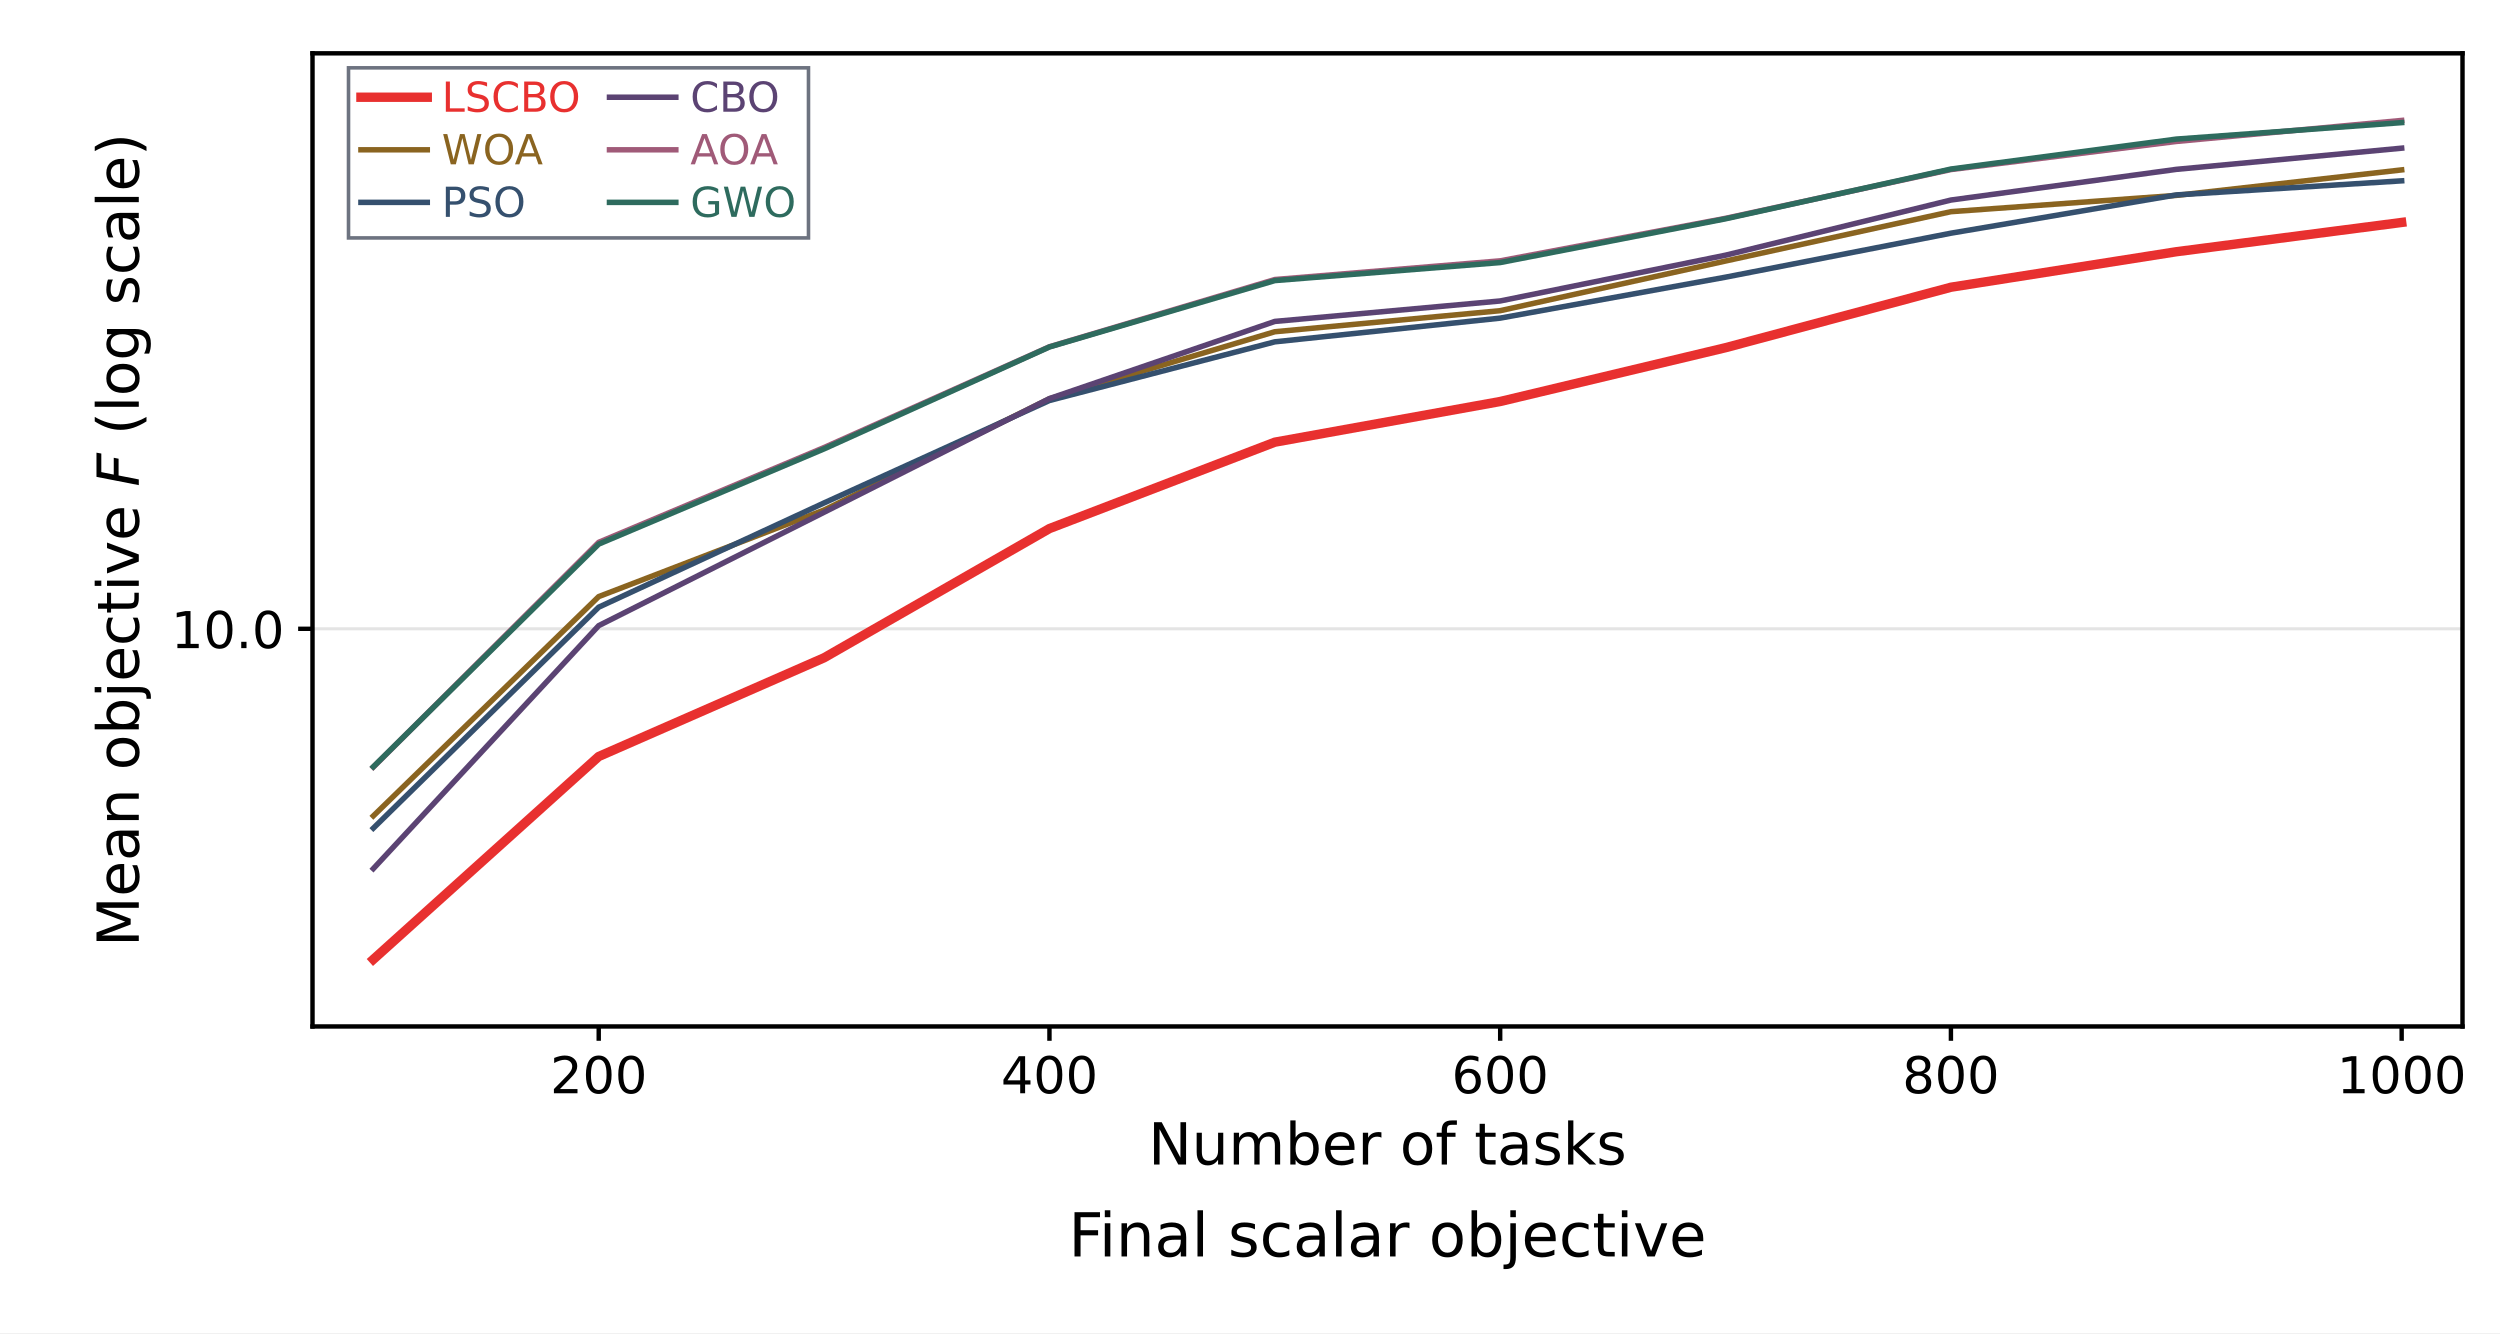
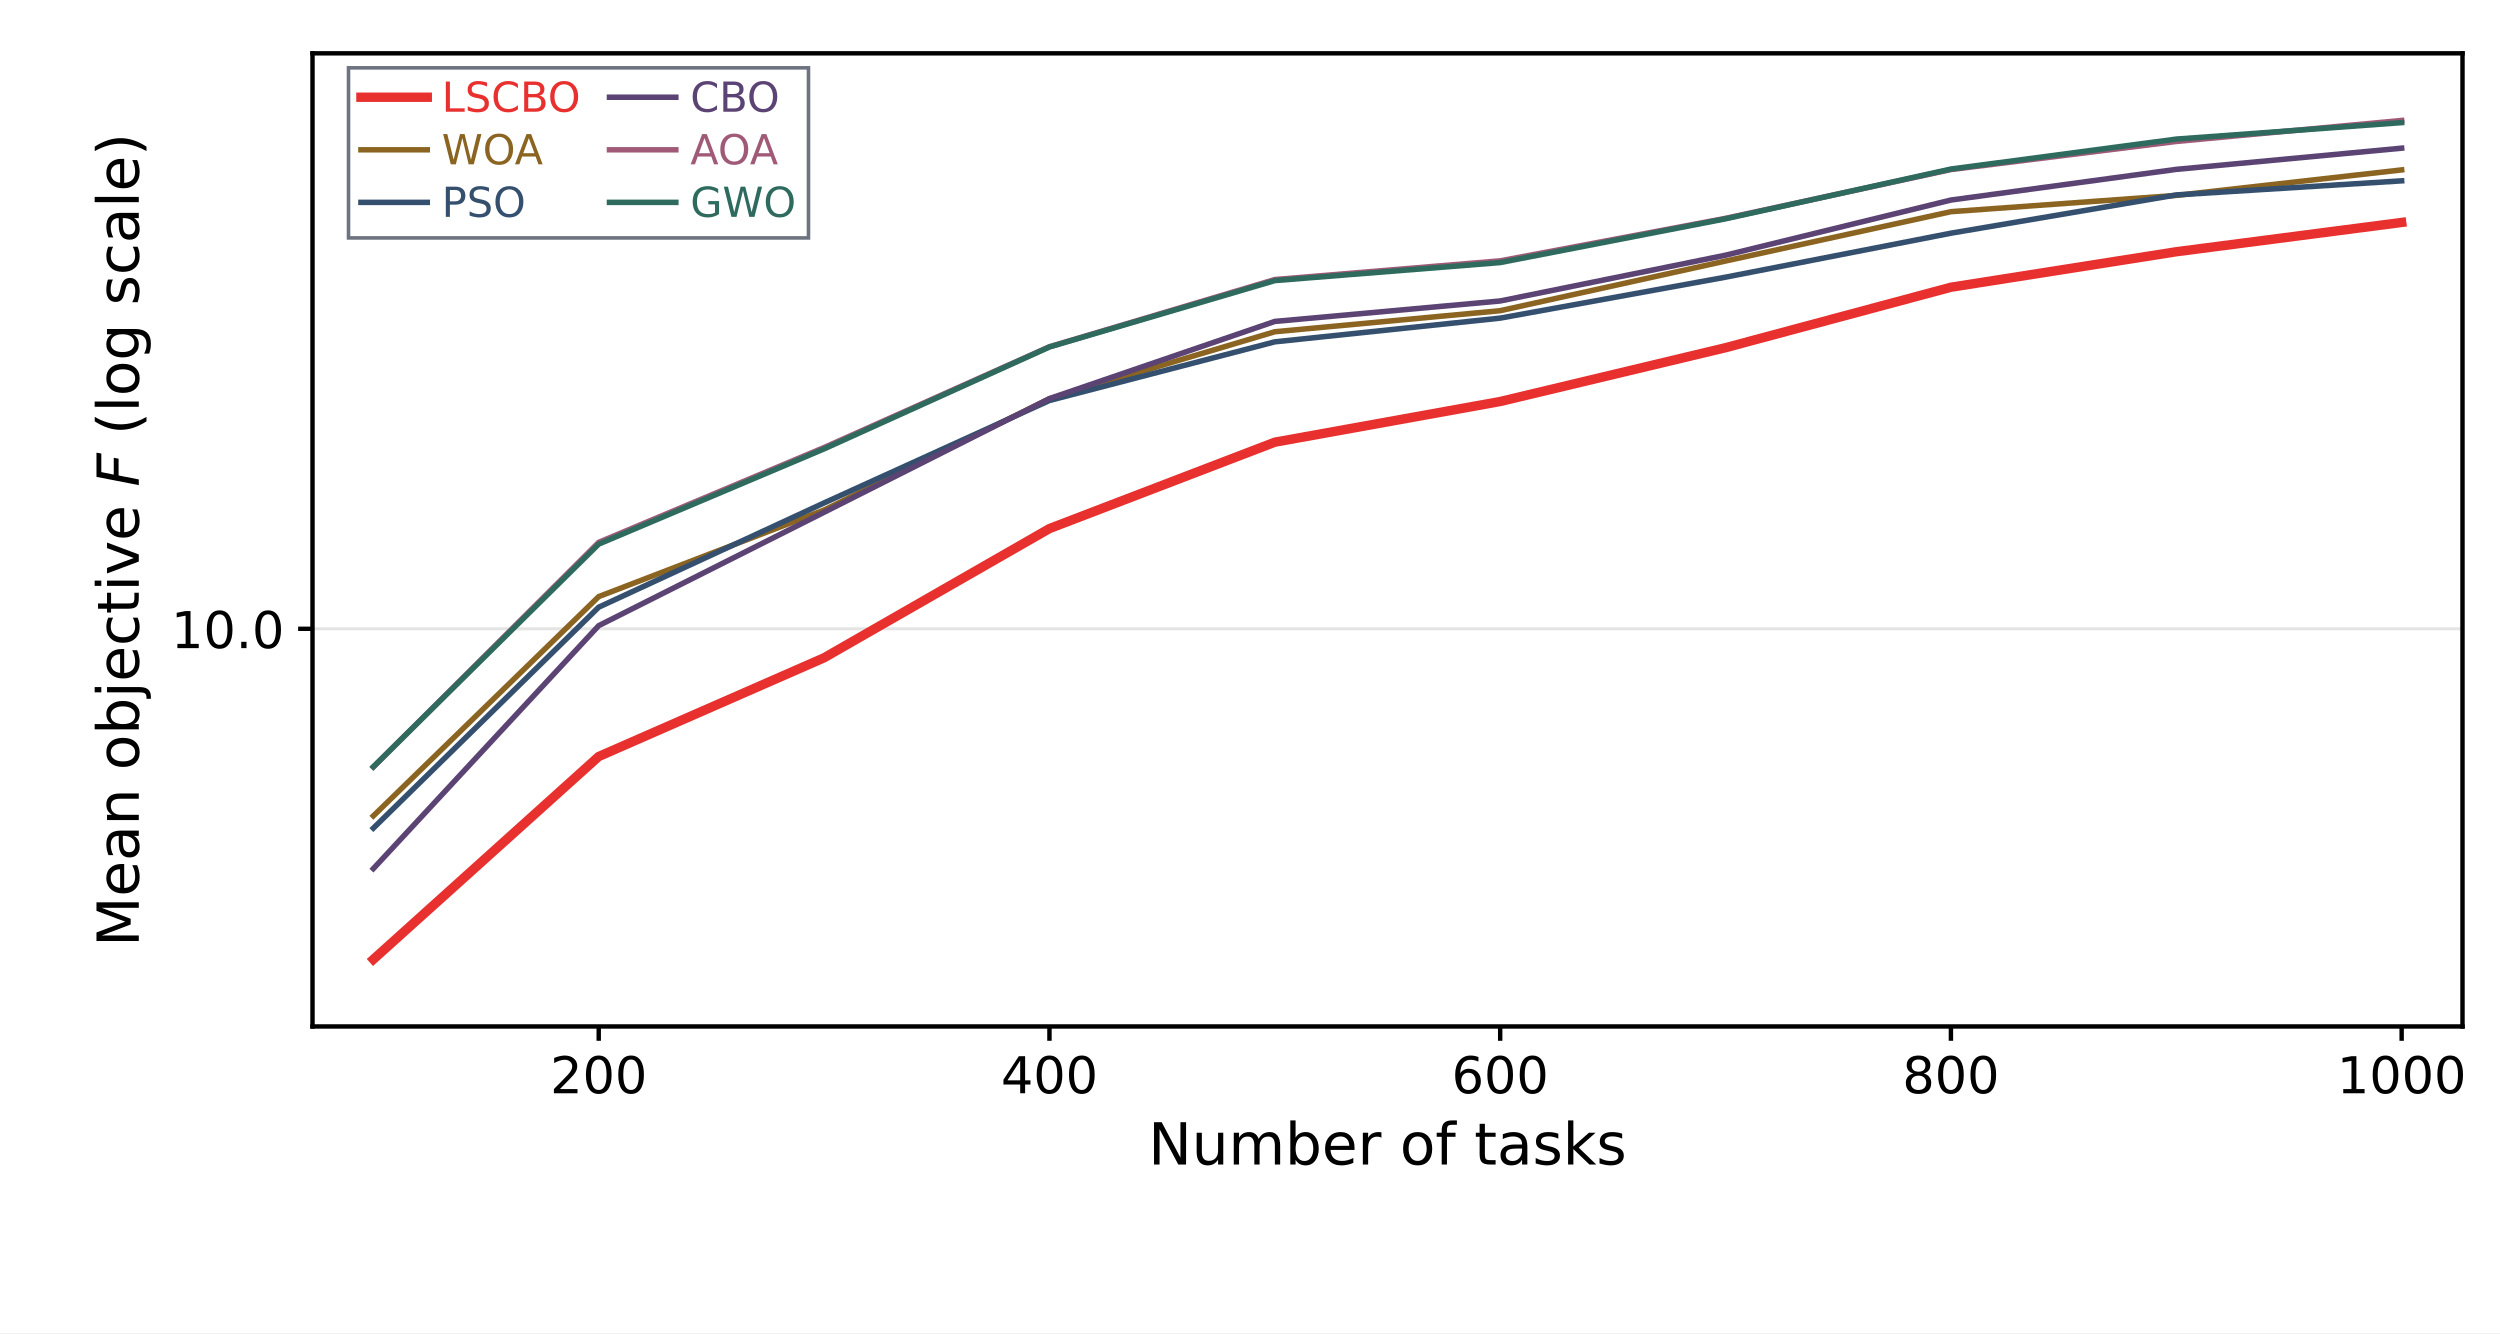
<svg xmlns="http://www.w3.org/2000/svg" xmlns:xlink="http://www.w3.org/1999/xlink" width="452.341pt" height="241.2pt" viewBox="0 0 452.341 241.2" version="1.1">
  <defs>
    <style type="text/css">*{stroke-linejoin: round; stroke-linecap: butt}</style>
  </defs>
  <g id="figure_1">
    <g id="patch_1">
      <path d="M 0 241.2  L 452.341 241.2  L 452.341 0  L 0 0  z " style="fill: #ffffff" />
    </g>
    <g id="axes_1">
      <g id="patch_2">
        <path d="M 56.543 185.724  L 445.556 185.724  L 445.556 9.648  L 56.543 9.648  z " style="fill: #ffffff" />
      </g>
      <g id="matplotlib.axis_1">
        <g id="xtick_1">
          <g id="line2d_1">
            <defs>
-               <path id="m7debd00973" d="M 0 0  L 0 2.6  " style="stroke: #000000; stroke-width: 0.8" />
+               <path id="m77240b074d" d="M 0 0  L 0 2.6  " style="stroke: #000000; stroke-width: 0.8" />
            </defs>
            <g>
-               <use xlink:href="#m7debd00973" x="108.33" y="185.724" style="stroke: #000000; stroke-width: 0.8" />
+               <use xlink:href="#m77240b074d" x="108.33" y="185.724" style="stroke: #000000; stroke-width: 0.8" />
            </g>
          </g>
          <g id="text_1">
            <text style="font-size: 9.2px; font-family: 'DejaVu Sans'; text-anchor: middle" x="108.33" y="197.815" transform="rotate(-0 108.3296 197.8146)">200</text>
          </g>
        </g>
        <g id="xtick_2">
          <g id="line2d_2">
            <g>
-               <use xlink:href="#m7debd00973" x="189.884" y="185.724" style="stroke: #000000; stroke-width: 0.8" />
+               <use xlink:href="#m77240b074d" x="189.884" y="185.724" style="stroke: #000000; stroke-width: 0.8" />
            </g>
          </g>
          <g id="text_2">
            <text style="font-size: 9.2px; font-family: 'DejaVu Sans'; text-anchor: middle" x="189.884" y="197.815" transform="rotate(-0 189.8838 197.8146)">400</text>
          </g>
        </g>
        <g id="xtick_3">
          <g id="line2d_3">
            <g>
-               <use xlink:href="#m7debd00973" x="271.438" y="185.724" style="stroke: #000000; stroke-width: 0.8" />
+               <use xlink:href="#m77240b074d" x="271.438" y="185.724" style="stroke: #000000; stroke-width: 0.8" />
            </g>
          </g>
          <g id="text_3">
            <text style="font-size: 9.2px; font-family: 'DejaVu Sans'; text-anchor: middle" x="271.438" y="197.815" transform="rotate(-0 271.438 197.8146)">600</text>
          </g>
        </g>
        <g id="xtick_4">
          <g id="line2d_4">
            <g>
-               <use xlink:href="#m7debd00973" x="352.992" y="185.724" style="stroke: #000000; stroke-width: 0.8" />
+               <use xlink:href="#m77240b074d" x="352.992" y="185.724" style="stroke: #000000; stroke-width: 0.8" />
            </g>
          </g>
          <g id="text_4">
            <text style="font-size: 9.2px; font-family: 'DejaVu Sans'; text-anchor: middle" x="352.992" y="197.815" transform="rotate(-0 352.9923 197.8146)">800</text>
          </g>
        </g>
        <g id="xtick_5">
          <g id="line2d_5">
            <g>
-               <use xlink:href="#m7debd00973" x="434.546" y="185.724" style="stroke: #000000; stroke-width: 0.8" />
+               <use xlink:href="#m77240b074d" x="434.546" y="185.724" style="stroke: #000000; stroke-width: 0.8" />
            </g>
          </g>
          <g id="text_5">
            <text style="font-size: 9.2px; font-family: 'DejaVu Sans'; text-anchor: middle" x="434.546" y="197.815" transform="rotate(-0 434.5465 197.8146)">1000</text>
          </g>
        </g>
        <g id="text_6">
          <text style="font-size: 10.5px; font-family: 'DejaVu Sans'; text-anchor: middle" x="251.049" y="210.706" transform="rotate(-0 251.0495 210.7062)">Number of tasks</text>
        </g>
      </g>
      <g id="matplotlib.axis_2">
        <g id="ytick_1">
          <g id="line2d_6">
-             <path d="M 56.543 113.771  L 445.556 113.771  " clip-path="url(#p8a0b2988ed)" style="fill: none; stroke: #e4e4e4; stroke-width: 0.55; stroke-linecap: square" />
+             <path d="M 56.543 113.771  L 445.556 113.771  " clip-path="url(#p49bac24dd5)" style="fill: none; stroke: #e4e4e4; stroke-width: 0.55; stroke-linecap: square" />
          </g>
          <g id="line2d_7">
            <defs>
-               <path id="ma3394af728" d="M 0 0  L -2.6 0  " style="stroke: #000000; stroke-width: 0.8" />
+               <path id="m34b069332b" d="M 0 0  L -2.6 0  " style="stroke: #000000; stroke-width: 0.8" />
            </defs>
            <g>
-               <use xlink:href="#ma3394af728" x="56.543" y="113.771" style="stroke: #000000; stroke-width: 0.8" />
+               <use xlink:href="#m34b069332b" x="56.543" y="113.771" style="stroke: #000000; stroke-width: 0.8" />
            </g>
          </g>
          <g id="text_7">
            <text style="font-size: 9.2px; font-family: 'DejaVu Sans'; text-anchor: end" x="51.443" y="117.267" transform="rotate(-0 51.44268 117.2665)">10.0</text>
          </g>
        </g>
        <g id="text_8">
          <g transform="translate(25.7533 171.291) rotate(-90)">
            <text>
              <tspan x="0" y="-0.641" style="font-size: 10.5px; font-family: 'DejaVu Sans'">M</tspan>
              <tspan x="9.059" y="-0.641" style="font-size: 10.5px; font-family: 'DejaVu Sans'">e</tspan>
              <tspan x="15.519" y="-0.641" style="font-size: 10.5px; font-family: 'DejaVu Sans'">a</tspan>
              <tspan x="21.954" y="-0.641" style="font-size: 10.5px; font-family: 'DejaVu Sans'">n</tspan>
              <tspan x="28.608" y="-0.641" style="font-size: 10.5px; font-family: 'DejaVu Sans'"> </tspan>
              <tspan x="31.946" y="-0.641" style="font-size: 10.5px; font-family: 'DejaVu Sans'">o</tspan>
              <tspan x="38.37" y="-0.641" style="font-size: 10.5px; font-family: 'DejaVu Sans'">b</tspan>
              <tspan x="45.035" y="-0.641" style="font-size: 10.5px; font-family: 'DejaVu Sans'">j</tspan>
              <tspan x="47.952" y="-0.641" style="font-size: 10.5px; font-family: 'DejaVu Sans'">e</tspan>
              <tspan x="54.412" y="-0.641" style="font-size: 10.5px; font-family: 'DejaVu Sans'">c</tspan>
              <tspan x="60.185" y="-0.641" style="font-size: 10.5px; font-family: 'DejaVu Sans'">t</tspan>
              <tspan x="64.302" y="-0.641" style="font-size: 10.5px; font-family: 'DejaVu Sans'">i</tspan>
              <tspan x="67.219" y="-0.641" style="font-size: 10.5px; font-family: 'DejaVu Sans'">v</tspan>
              <tspan x="73.433" y="-0.641" style="font-size: 10.5px; font-family: 'DejaVu Sans'">e</tspan>
              <tspan x="79.893" y="-0.641" style="font-size: 10.5px; font-family: 'DejaVu Sans'"> </tspan>
              <tspan x="89.271" y="-0.641" style="font-size: 10.5px; font-family: 'DejaVu Sans'"> </tspan>
              <tspan x="92.608" y="-0.641" style="font-size: 10.5px; font-family: 'DejaVu Sans'">(</tspan>
              <tspan x="96.705" y="-0.641" style="font-size: 10.5px; font-family: 'DejaVu Sans'">l</tspan>
              <tspan x="99.622" y="-0.641" style="font-size: 10.5px; font-family: 'DejaVu Sans'">o</tspan>
              <tspan x="106.046" y="-0.641" style="font-size: 10.5px; font-family: 'DejaVu Sans'">g</tspan>
              <tspan x="112.711" y="-0.641" style="font-size: 10.5px; font-family: 'DejaVu Sans'"> </tspan>
              <tspan x="116.049" y="-0.641" style="font-size: 10.5px; font-family: 'DejaVu Sans'">s</tspan>
              <tspan x="121.519" y="-0.641" style="font-size: 10.5px; font-family: 'DejaVu Sans'">c</tspan>
              <tspan x="127.292" y="-0.641" style="font-size: 10.5px; font-family: 'DejaVu Sans'">a</tspan>
              <tspan x="133.726" y="-0.641" style="font-size: 10.5px; font-family: 'DejaVu Sans'">l</tspan>
              <tspan x="136.644" y="-0.641" style="font-size: 10.5px; font-family: 'DejaVu Sans'">e</tspan>
              <tspan x="143.104" y="-0.641" style="font-size: 10.5px; font-family: 'DejaVu Sans'">)</tspan>
              <tspan x="83.231" y="-0.641" style="font-style: oblique; font-size: 10.5px; font-family: 'DejaVu Sans'">F</tspan>
            </text>
          </g>
        </g>
      </g>
      <g id="patch_3">
        <path d="M 56.543 185.724  L 56.543 9.648  " style="fill: none; stroke: #000000; stroke-width: 0.8; stroke-linejoin: miter; stroke-linecap: square" />
      </g>
      <g id="patch_4">
        <path d="M 445.556 185.724  L 445.556 9.648  " style="fill: none; stroke: #000000; stroke-width: 0.8; stroke-linejoin: miter; stroke-linecap: square" />
      </g>
      <g id="patch_5">
        <path d="M 56.543 185.724  L 445.556 185.724  " style="fill: none; stroke: #000000; stroke-width: 0.8; stroke-linejoin: miter; stroke-linecap: square" />
      </g>
      <g id="patch_6">
        <path d="M 56.543 9.648  L 445.556 9.648  " style="fill: none; stroke: #000000; stroke-width: 0.8; stroke-linejoin: miter; stroke-linecap: square" />
      </g>
      <g id="curve_Fig6_0_WOA">
-         <path d="M 67.552 147.625  L 108.33 107.944  L 149.107 92.281  L 189.884 72.149  L 230.661 60.023  L 271.438 56.213  L 312.215 47.226  L 352.992 38.3  L 393.769 35.354  L 434.546 30.741  " clip-path="url(#p8a0b2988ed)" style="fill: none; stroke: #8a6420; stroke-linecap: square" />
+         <path d="M 67.552 147.625  L 108.33 107.944  L 149.107 92.281  L 189.884 72.149  L 230.661 60.023  L 271.438 56.213  L 312.215 47.226  L 352.992 38.3  L 393.769 35.354  L 434.546 30.741  " clip-path="url(#p49bac24dd5)" style="fill: none; stroke: #8a6420; stroke-linecap: square" />
      </g>
      <g id="curve_Fig6_0_PSO">
-         <path d="M 67.552 149.843  L 108.33 109.86  L 149.107 90.996  L 189.884 72.463  L 230.661 61.849  L 271.438 57.56  L 312.215 50.15  L 352.992 42.192  L 393.769 35.268  L 434.546 32.721  " clip-path="url(#p8a0b2988ed)" style="fill: none; stroke: #35506e; stroke-linecap: square" />
+         <path d="M 67.552 149.843  L 108.33 109.86  L 149.107 90.996  L 189.884 72.463  L 230.661 61.849  L 271.438 57.56  L 312.215 50.15  L 352.992 42.192  L 393.769 35.268  L 434.546 32.721  " clip-path="url(#p49bac24dd5)" style="fill: none; stroke: #35506e; stroke-linecap: square" />
      </g>
      <g id="curve_Fig6_0_CBO">
-         <path d="M 67.552 157.168  L 108.33 113.201  L 149.107 92.686  L 189.884 72.116  L 230.661 58.157  L 271.438 54.456  L 312.215 46.172  L 352.992 36.194  L 393.769 30.643  L 434.546 26.808  " clip-path="url(#p8a0b2988ed)" style="fill: none; stroke: #5b4373; stroke-linecap: square" />
+         <path d="M 67.552 157.168  L 108.33 113.201  L 149.107 92.686  L 189.884 72.116  L 230.661 58.157  L 271.438 54.456  L 312.215 46.172  L 352.992 36.194  L 393.769 30.643  L 434.546 26.808  " clip-path="url(#p49bac24dd5)" style="fill: none; stroke: #5b4373; stroke-linecap: square" />
      </g>
      <g id="curve_Fig6_0_AOA">
-         <path d="M 67.552 138.791  L 108.33 98.122  L 149.107 80.972  L 189.884 62.738  L 230.661 50.579  L 271.438 47.195  L 312.215 39.502  L 352.992 30.678  L 393.769 25.592  L 434.546 21.791  " clip-path="url(#p8a0b2988ed)" style="fill: none; stroke: #a05a78; stroke-linecap: square" />
+         <path d="M 67.552 138.791  L 108.33 98.122  L 149.107 80.972  L 189.884 62.738  L 230.661 50.579  L 271.438 47.195  L 312.215 39.502  L 352.992 30.678  L 393.769 25.592  L 434.546 21.791  " clip-path="url(#p49bac24dd5)" style="fill: none; stroke: #a05a78; stroke-linecap: square" />
      </g>
      <g id="curve_Fig6_0_GWO">
-         <path d="M 67.552 138.731  L 108.33 98.444  L 149.107 81.217  L 189.884 62.774  L 230.661 50.767  L 271.438 47.505  L 312.215 39.587  L 352.992 30.586  L 393.769 25.167  L 434.546 22.185  " clip-path="url(#p8a0b2988ed)" style="fill: none; stroke: #2e6b5e; stroke-linecap: square" />
+         <path d="M 67.552 138.731  L 108.33 98.444  L 149.107 81.217  L 189.884 62.774  L 230.661 50.767  L 271.438 47.505  L 312.215 39.587  L 352.992 30.586  L 393.769 25.167  L 434.546 22.185  " clip-path="url(#p49bac24dd5)" style="fill: none; stroke: #2e6b5e; stroke-linecap: square" />
      </g>
      <g id="legend_Fig6_0">
        <g id="patch_7">
          <path d="M 63.058 43.049  L 146.284 43.049  L 146.284 12.273  L 63.058 12.273  z " style="fill: #ffffff; stroke: #6d7380; stroke-width: 0.65; stroke-linejoin: miter" />
        </g>
        <g id="legend_line_Fig6_0_LSCBO">
          <path d="M 65.308 17.597  L 71.308 17.597  L 77.308 17.597  " style="fill: none; stroke: #e8302f; stroke-width: 1.7; stroke-linecap: square" />
        </g>
        <g id="text_9">
          <text style="font-size: 7.5px; font-family: 'DejaVu Sans'; text-anchor: start; fill: #e8302f" x="79.933" y="20.222" transform="rotate(-0 79.93281 20.22183)">LSCBO</text>
        </g>
        <g id="legend_line_Fig6_0_WOA">
          <path d="M 65.308 27.105  L 71.308 27.105  L 77.308 27.105  " style="fill: none; stroke: #8a6420; stroke-linecap: square" />
        </g>
        <g id="text_10">
          <text style="font-size: 7.5px; font-family: 'DejaVu Sans'; text-anchor: start; fill: #8a6420" x="79.933" y="29.73" transform="rotate(-0 79.93281 29.73042)">WOA</text>
        </g>
        <g id="legend_line_Fig6_0_PSO">
          <path d="M 65.308 36.614  L 71.308 36.614  L 77.308 36.614  " style="fill: none; stroke: #35506e; stroke-linecap: square" />
        </g>
        <g id="text_11">
          <text style="font-size: 7.5px; font-family: 'DejaVu Sans'; text-anchor: start; fill: #35506e" x="79.933" y="39.239" transform="rotate(-0 79.93281 39.23902)">PSO</text>
        </g>
        <g id="legend_line_Fig6_0_CBO">
          <path d="M 110.279 17.597  L 116.279 17.597  L 122.279 17.597  " style="fill: none; stroke: #5b4373; stroke-linecap: square" />
        </g>
        <g id="text_12">
          <text style="font-size: 7.5px; font-family: 'DejaVu Sans'; text-anchor: start; fill: #5b4373" x="124.904" y="20.222" transform="rotate(-0 124.9035 20.22183)">CBO</text>
        </g>
        <g id="legend_line_Fig6_0_AOA">
          <path d="M 110.279 27.105  L 116.279 27.105  L 122.279 27.105  " style="fill: none; stroke: #a05a78; stroke-linecap: square" />
        </g>
        <g id="text_13">
          <text style="font-size: 7.5px; font-family: 'DejaVu Sans'; text-anchor: start; fill: #a05a78" x="124.904" y="29.73" transform="rotate(-0 124.9035 29.73042)">AOA</text>
        </g>
        <g id="legend_line_Fig6_0_GWO">
          <path d="M 110.279 36.614  L 116.279 36.614  L 122.279 36.614  " style="fill: none; stroke: #2e6b5e; stroke-linecap: square" />
        </g>
        <g id="text_14">
          <text style="font-size: 7.5px; font-family: 'DejaVu Sans'; text-anchor: start; fill: #2e6b5e" x="124.904" y="39.239" transform="rotate(-0 124.9035 39.23902)">GWO</text>
        </g>
      </g>
      <g id="curve_Fig6_0_LSCBO">
-         <path d="M 67.552 173.581  L 108.33 136.877  L 149.107 119.016  L 189.884 95.636  L 230.661 80.006  L 271.438 72.646  L 312.215 62.909  L 352.992 51.969  L 393.769 45.548  L 434.546 40.247  " clip-path="url(#p8a0b2988ed)" style="fill: none; stroke: #e8302f; stroke-width: 1.7; stroke-linecap: square" />
-       </g>
-     </g>
-     <g id="text_15">
-       <text style="font-size: 11px; font-family: 'DejaVu Sans'; text-anchor: middle" x="251.049" y="227.342" transform="rotate(-0 251.0495 227.3423)">Final scalar objective</text>
+         <path d="M 67.552 173.581  L 108.33 136.877  L 149.107 119.016  L 189.884 95.636  L 230.661 80.006  L 271.438 72.646  L 312.215 62.909  L 352.992 51.969  L 393.769 45.548  L 434.546 40.247  " clip-path="url(#p49bac24dd5)" style="fill: none; stroke: #e8302f; stroke-width: 1.7; stroke-linecap: square" />
+       </g>
    </g>
  </g>
  <defs>
-     <clipPath id="p8a0b2988ed">
+     <clipPath id="p49bac24dd5">
      <rect x="56.543" y="9.648" width="389.014" height="176.076" />
    </clipPath>
  </defs>
</svg>
